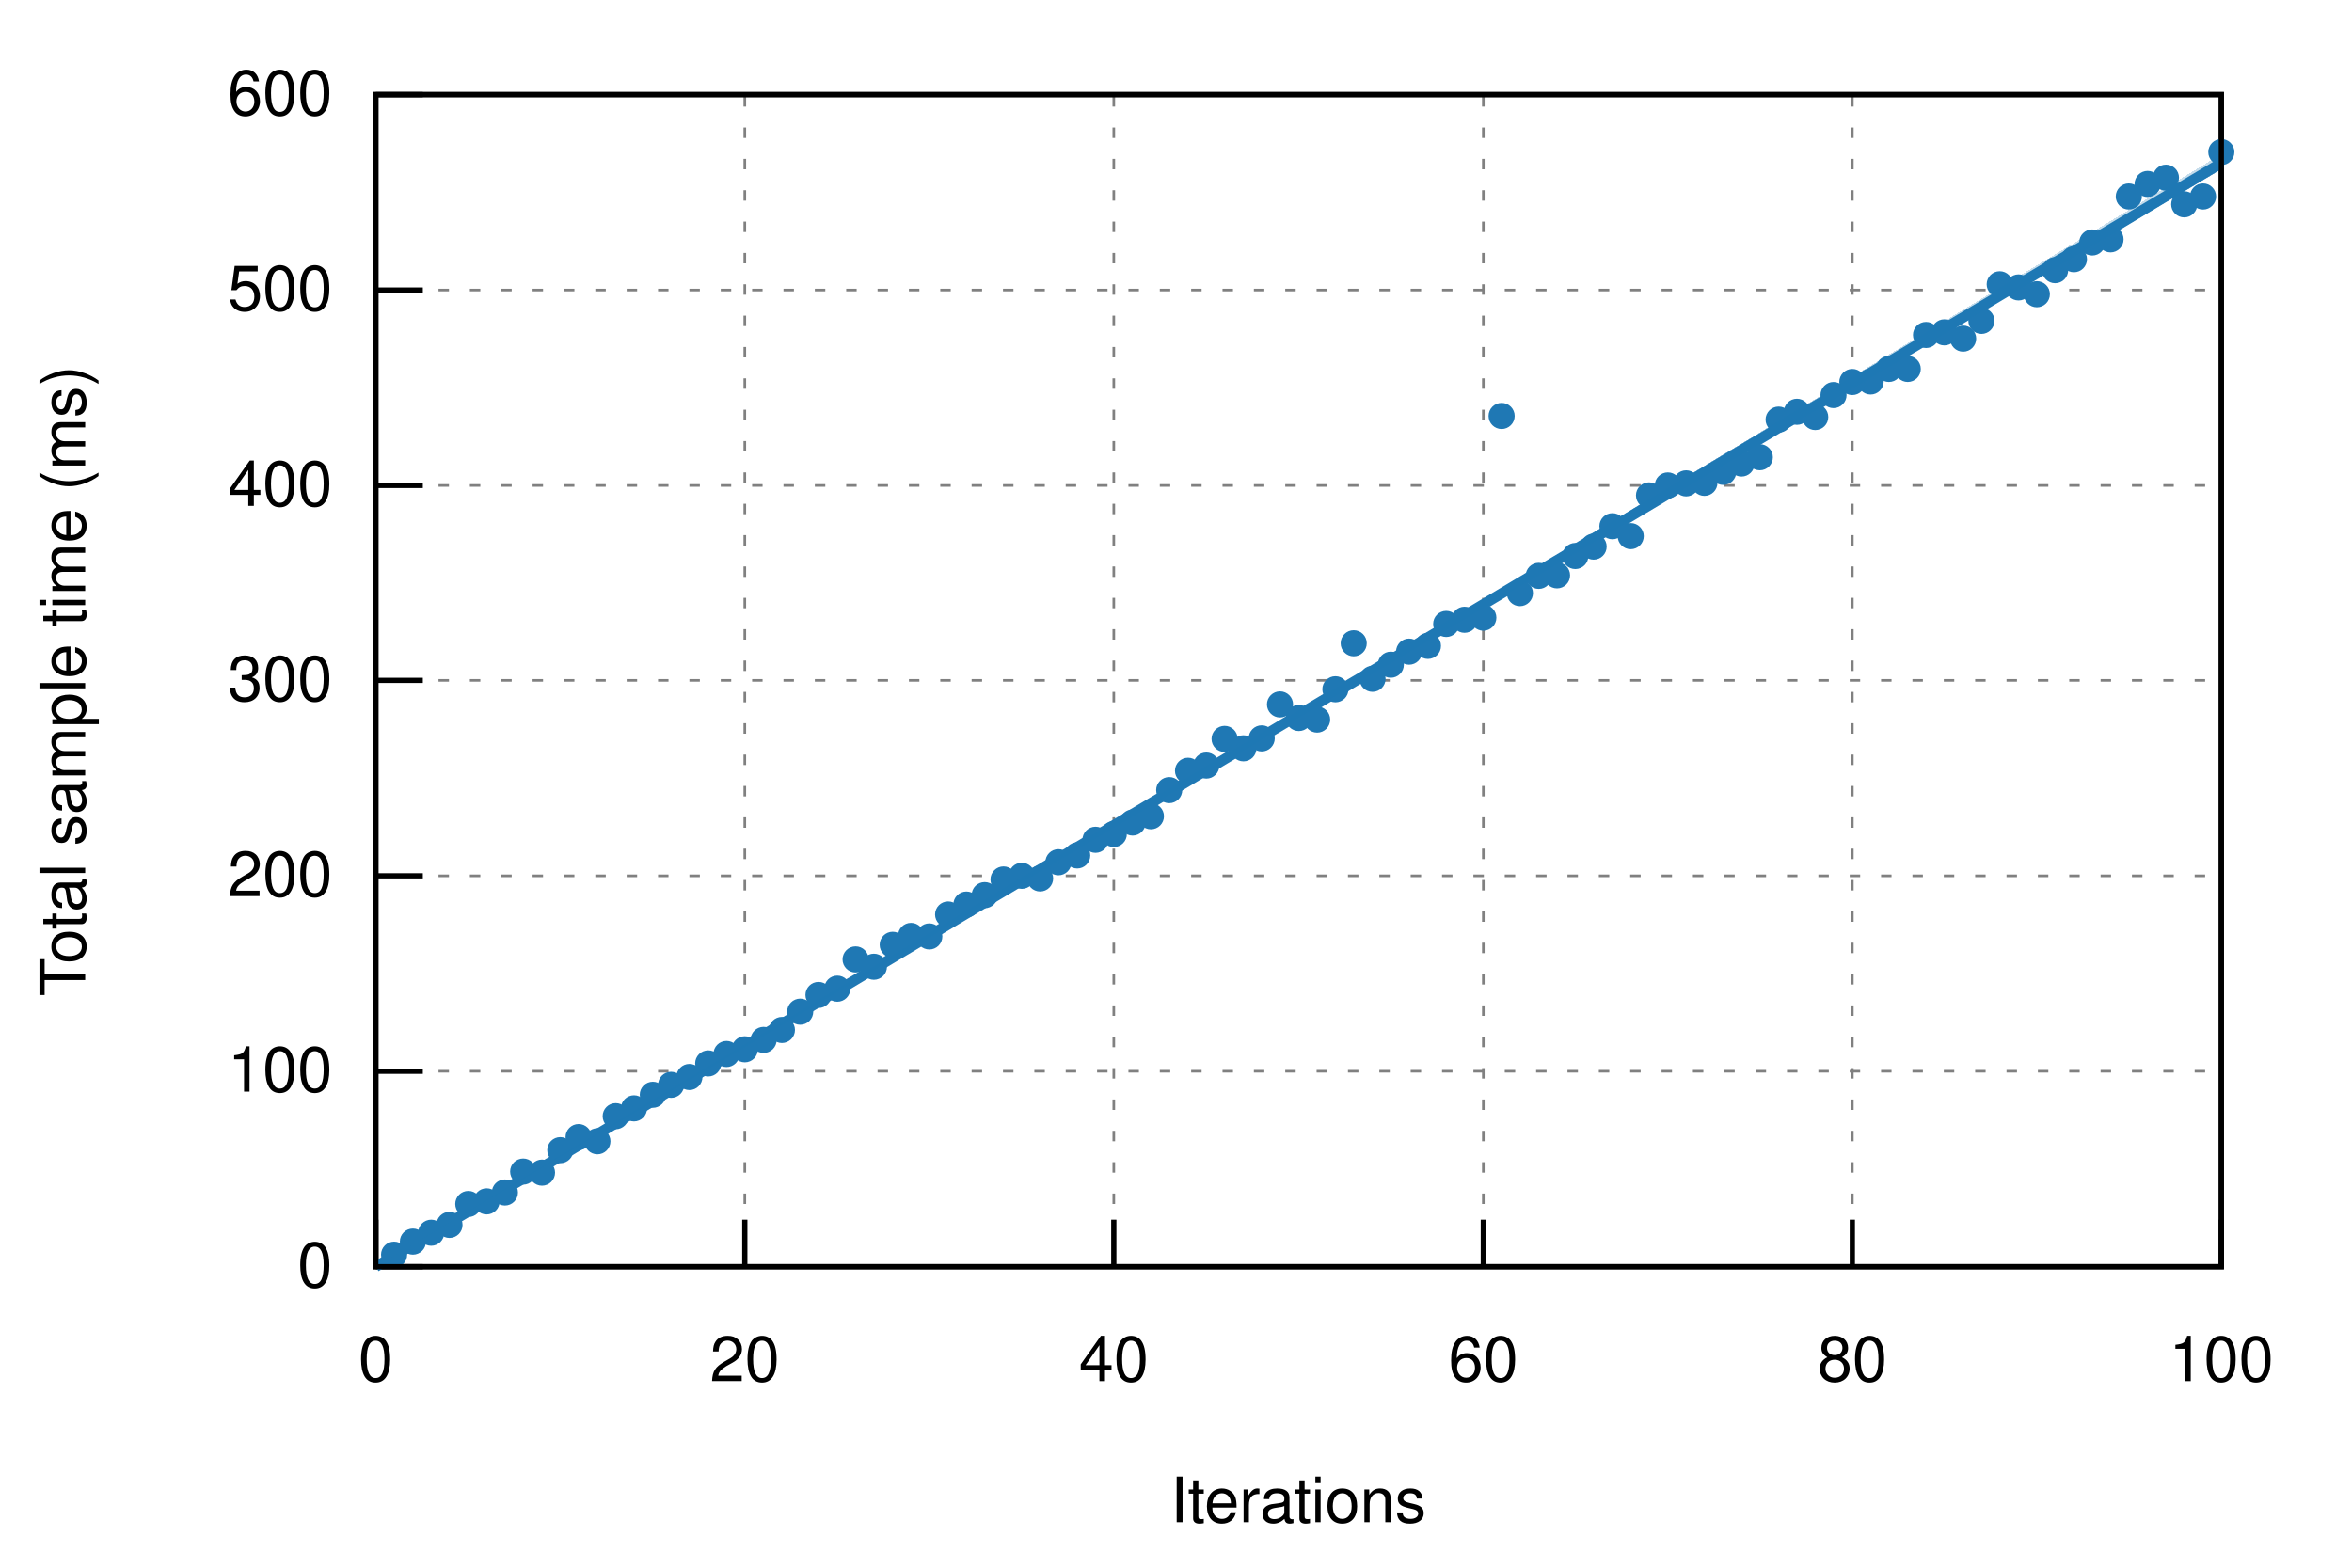
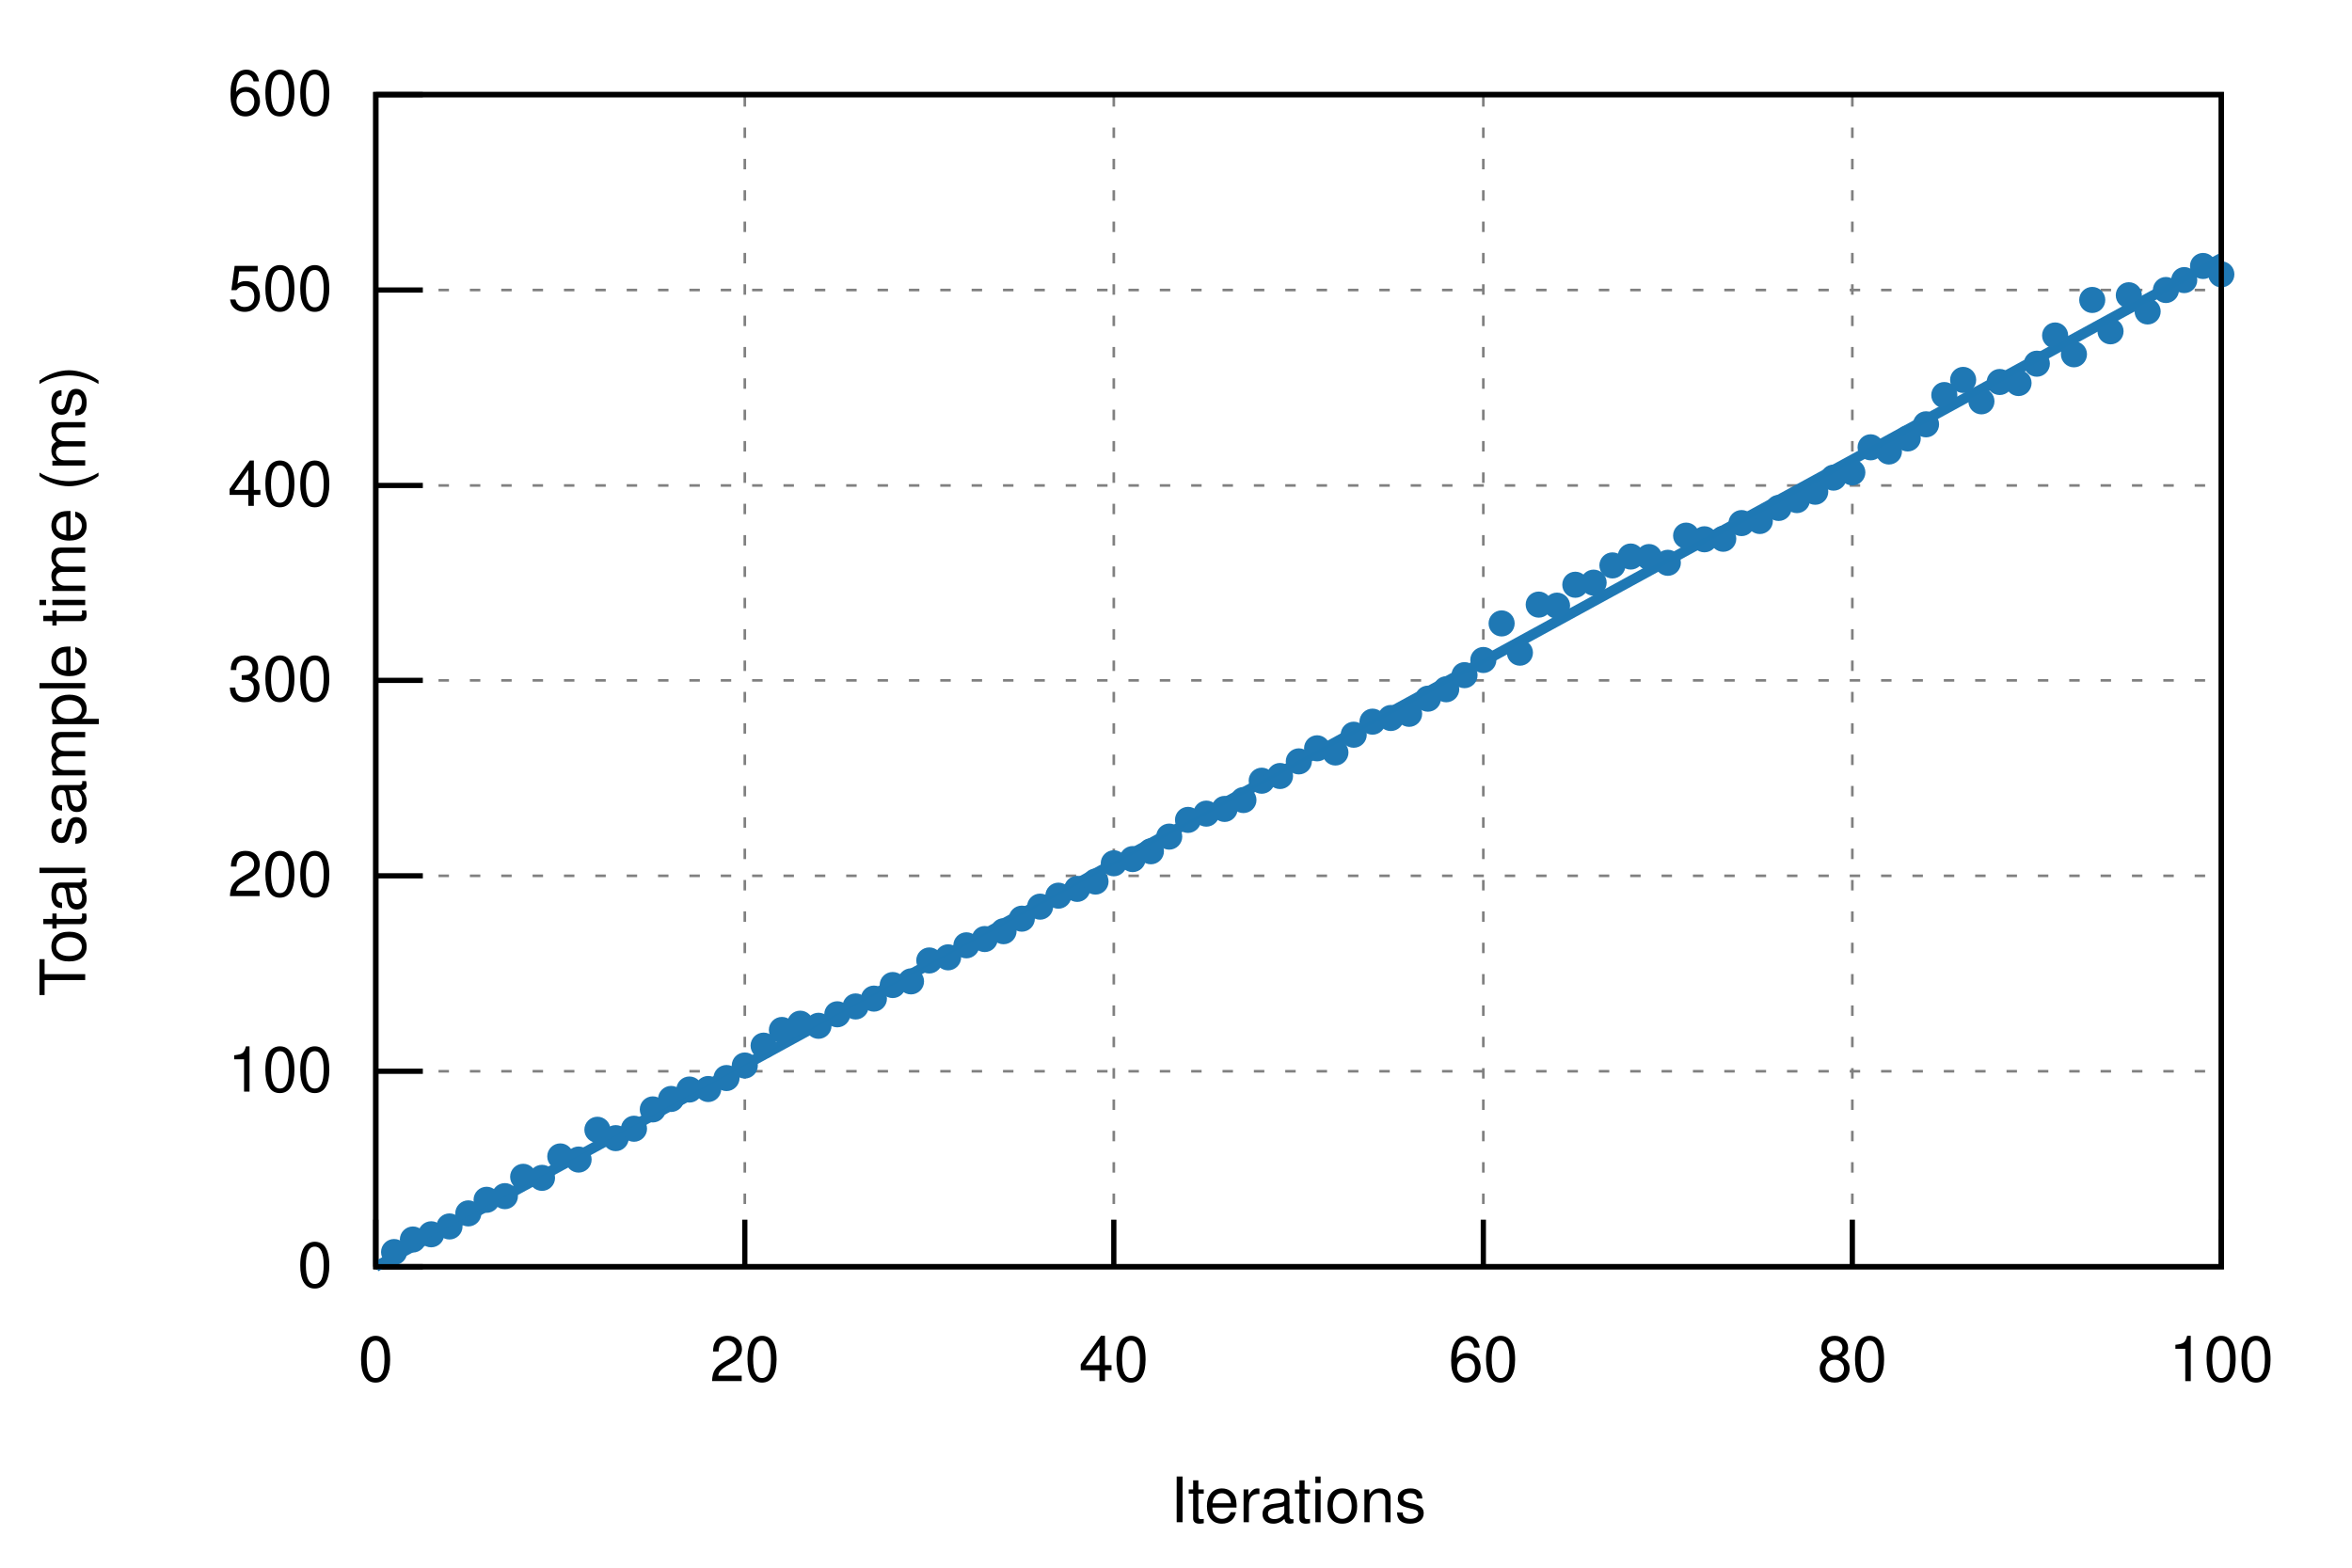
<svg xmlns="http://www.w3.org/2000/svg" xmlns:xlink="http://www.w3.org/1999/xlink" viewBox="0 0 450 300">
  <g id="gnuplot_canvas">
    <rect x="0" y="0" width="450" height="300" fill="none" />
    <defs>
      <circle id="gpDot" r="0.5" stroke-width="0.5" stroke="currentColor" />
      <path id="gpPt0" stroke-width="0.222" stroke="currentColor" d="M-1,0 h2 M0,-1 v2" />
      <path id="gpPt1" stroke-width="0.222" stroke="currentColor" d="M-1,-1 L1,1 M1,-1 L-1,1" />
      <path id="gpPt2" stroke-width="0.222" stroke="currentColor" d="M-1,0 L1,0 M0,-1 L0,1 M-1,-1 L1,1 M-1,1 L1,-1" />
      <rect id="gpPt3" stroke-width="0.222" stroke="currentColor" x="-1" y="-1" width="2" height="2" />
      <rect id="gpPt4" stroke-width="0.222" stroke="currentColor" fill="currentColor" x="-1" y="-1" width="2" height="2" />
      <circle id="gpPt5" stroke-width="0.222" stroke="currentColor" cx="0" cy="0" r="1" />
      <use xlink:href="#gpPt5" id="gpPt6" fill="currentColor" stroke="none" />
      <path id="gpPt7" stroke-width="0.222" stroke="currentColor" d="M0,-1.33 L-1.33,0.67 L1.33,0.67 z" />
      <use xlink:href="#gpPt7" id="gpPt8" fill="currentColor" stroke="none" />
      <use xlink:href="#gpPt7" id="gpPt9" stroke="currentColor" transform="rotate(180)" />
      <use xlink:href="#gpPt9" id="gpPt10" fill="currentColor" stroke="none" />
      <use xlink:href="#gpPt3" id="gpPt11" stroke="currentColor" transform="rotate(45)" />
      <use xlink:href="#gpPt11" id="gpPt12" fill="currentColor" stroke="none" />
      <path id="gpPt13" stroke-width="0.222" stroke="currentColor" d="M0,1.330 L1.265,0.411 L0.782,-1.067 L-0.782,-1.076 L-1.265,0.411 z" />
      <use xlink:href="#gpPt13" id="gpPt14" fill="currentColor" stroke="none" />
      <filter id="textbox" filterUnits="objectBoundingBox" x="0" y="0" height="1" width="1">
        <feFlood flood-color="white" flood-opacity="1" result="bgnd" />
        <feComposite in="SourceGraphic" in2="bgnd" operator="atop" />
      </filter>
      <filter id="greybox" filterUnits="objectBoundingBox" x="0" y="0" height="1" width="1">
        <feFlood flood-color="lightgrey" flood-opacity="1" result="grey" />
        <feComposite in="SourceGraphic" in2="grey" operator="atop" />
      </filter>
    </defs>
    <g fill="none" color="white" stroke="currentColor" stroke-width="1.00" stroke-linecap="butt" stroke-linejoin="miter">
</g>
    <g fill="none" color="black" stroke="currentColor" stroke-width="1.00" stroke-linecap="butt" stroke-linejoin="miter">
</g>
    <g fill="none" color="black" stroke="black" stroke-width="0.50" stroke-linecap="butt" stroke-linejoin="miter">
</g>
    <g fill="none" color="gray" stroke="currentColor" stroke-width="0.50" stroke-linecap="butt" stroke-linejoin="miter">
      <path stroke="gray" stroke-dasharray="2,4" class="gridline" d="M71.9,242.4 L425.0,242.4  " />
    </g>
    <g fill="none" color="gray" stroke="gray" stroke-width="1.00" stroke-linecap="butt" stroke-linejoin="miter">
</g>
    <g fill="none" color="black" stroke="currentColor" stroke-width="1.00" stroke-linecap="butt" stroke-linejoin="miter">
      <path stroke="black" d="M71.9,242.4 L80.9,242.4  " />
      <g transform="translate(63.6,246.3)" stroke="none" fill="black" font-family="Helvetica" font-size="12.00" text-anchor="end">
        <text>
          <tspan font-family="Helvetica"> 0</tspan>
        </text>
      </g>
    </g>
    <g fill="none" color="black" stroke="currentColor" stroke-width="1.00" stroke-linecap="butt" stroke-linejoin="miter">
</g>
    <g fill="none" color="black" stroke="black" stroke-width="0.50" stroke-linecap="butt" stroke-linejoin="miter">
</g>
    <g fill="none" color="gray" stroke="currentColor" stroke-width="0.50" stroke-linecap="butt" stroke-linejoin="miter">
      <path stroke="gray" stroke-dasharray="2,4" class="gridline" d="M71.9,205.0 L425.0,205.0  " />
    </g>
    <g fill="none" color="gray" stroke="gray" stroke-width="1.00" stroke-linecap="butt" stroke-linejoin="miter">
</g>
    <g fill="none" color="black" stroke="currentColor" stroke-width="1.00" stroke-linecap="butt" stroke-linejoin="miter">
      <path stroke="black" d="M71.9,205.0 L80.9,205.0  " />
      <g transform="translate(63.6,208.9)" stroke="none" fill="black" font-family="Helvetica" font-size="12.00" text-anchor="end">
        <text>
          <tspan font-family="Helvetica"> 100</tspan>
        </text>
      </g>
    </g>
    <g fill="none" color="black" stroke="currentColor" stroke-width="1.00" stroke-linecap="butt" stroke-linejoin="miter">
</g>
    <g fill="none" color="black" stroke="black" stroke-width="0.50" stroke-linecap="butt" stroke-linejoin="miter">
</g>
    <g fill="none" color="gray" stroke="currentColor" stroke-width="0.50" stroke-linecap="butt" stroke-linejoin="miter">
      <path stroke="gray" stroke-dasharray="2,4" class="gridline" d="M71.9,167.6 L425.0,167.6  " />
    </g>
    <g fill="none" color="gray" stroke="gray" stroke-width="1.00" stroke-linecap="butt" stroke-linejoin="miter">
</g>
    <g fill="none" color="black" stroke="currentColor" stroke-width="1.00" stroke-linecap="butt" stroke-linejoin="miter">
      <path stroke="black" d="M71.9,167.6 L80.9,167.6  " />
      <g transform="translate(63.6,171.5)" stroke="none" fill="black" font-family="Helvetica" font-size="12.00" text-anchor="end">
        <text>
          <tspan font-family="Helvetica"> 200</tspan>
        </text>
      </g>
    </g>
    <g fill="none" color="black" stroke="currentColor" stroke-width="1.00" stroke-linecap="butt" stroke-linejoin="miter">
</g>
    <g fill="none" color="black" stroke="black" stroke-width="0.50" stroke-linecap="butt" stroke-linejoin="miter">
</g>
    <g fill="none" color="gray" stroke="currentColor" stroke-width="0.50" stroke-linecap="butt" stroke-linejoin="miter">
      <path stroke="gray" stroke-dasharray="2,4" class="gridline" d="M71.9,130.2 L425.0,130.2  " />
    </g>
    <g fill="none" color="gray" stroke="gray" stroke-width="1.00" stroke-linecap="butt" stroke-linejoin="miter">
</g>
    <g fill="none" color="black" stroke="currentColor" stroke-width="1.00" stroke-linecap="butt" stroke-linejoin="miter">
      <path stroke="black" d="M71.9,130.2 L80.9,130.2  " />
      <g transform="translate(63.6,134.1)" stroke="none" fill="black" font-family="Helvetica" font-size="12.00" text-anchor="end">
        <text>
          <tspan font-family="Helvetica"> 300</tspan>
        </text>
      </g>
    </g>
    <g fill="none" color="black" stroke="currentColor" stroke-width="1.00" stroke-linecap="butt" stroke-linejoin="miter">
</g>
    <g fill="none" color="black" stroke="black" stroke-width="0.50" stroke-linecap="butt" stroke-linejoin="miter">
</g>
    <g fill="none" color="gray" stroke="currentColor" stroke-width="0.50" stroke-linecap="butt" stroke-linejoin="miter">
      <path stroke="gray" stroke-dasharray="2,4" class="gridline" d="M71.9,92.9 L425.0,92.9  " />
    </g>
    <g fill="none" color="gray" stroke="gray" stroke-width="1.00" stroke-linecap="butt" stroke-linejoin="miter">
</g>
    <g fill="none" color="black" stroke="currentColor" stroke-width="1.00" stroke-linecap="butt" stroke-linejoin="miter">
      <path stroke="black" d="M71.9,92.9 L80.9,92.9  " />
      <g transform="translate(63.6,96.8)" stroke="none" fill="black" font-family="Helvetica" font-size="12.00" text-anchor="end">
        <text>
          <tspan font-family="Helvetica"> 400</tspan>
        </text>
      </g>
    </g>
    <g fill="none" color="black" stroke="currentColor" stroke-width="1.00" stroke-linecap="butt" stroke-linejoin="miter">
</g>
    <g fill="none" color="black" stroke="black" stroke-width="0.50" stroke-linecap="butt" stroke-linejoin="miter">
</g>
    <g fill="none" color="gray" stroke="currentColor" stroke-width="0.50" stroke-linecap="butt" stroke-linejoin="miter">
      <path stroke="gray" stroke-dasharray="2,4" class="gridline" d="M71.9,55.5 L425.0,55.5  " />
    </g>
    <g fill="none" color="gray" stroke="gray" stroke-width="1.00" stroke-linecap="butt" stroke-linejoin="miter">
</g>
    <g fill="none" color="black" stroke="currentColor" stroke-width="1.00" stroke-linecap="butt" stroke-linejoin="miter">
      <path stroke="black" d="M71.9,55.5 L80.9,55.5  " />
      <g transform="translate(63.6,59.4)" stroke="none" fill="black" font-family="Helvetica" font-size="12.00" text-anchor="end">
        <text>
          <tspan font-family="Helvetica"> 500</tspan>
        </text>
      </g>
    </g>
    <g fill="none" color="black" stroke="currentColor" stroke-width="1.00" stroke-linecap="butt" stroke-linejoin="miter">
</g>
    <g fill="none" color="black" stroke="black" stroke-width="0.50" stroke-linecap="butt" stroke-linejoin="miter">
</g>
    <g fill="none" color="gray" stroke="currentColor" stroke-width="0.50" stroke-linecap="butt" stroke-linejoin="miter">
      <path stroke="gray" stroke-dasharray="2,4" class="gridline" d="M71.9,18.1 L425.0,18.1  " />
    </g>
    <g fill="none" color="gray" stroke="gray" stroke-width="1.00" stroke-linecap="butt" stroke-linejoin="miter">
</g>
    <g fill="none" color="black" stroke="currentColor" stroke-width="1.00" stroke-linecap="butt" stroke-linejoin="miter">
      <path stroke="black" d="M71.9,18.1 L80.9,18.1  " />
      <g transform="translate(63.6,22.0)" stroke="none" fill="black" font-family="Helvetica" font-size="12.00" text-anchor="end">
        <text>
          <tspan font-family="Helvetica"> 600</tspan>
        </text>
      </g>
    </g>
    <g fill="none" color="black" stroke="currentColor" stroke-width="1.00" stroke-linecap="butt" stroke-linejoin="miter">
</g>
    <g fill="none" color="black" stroke="black" stroke-width="0.50" stroke-linecap="butt" stroke-linejoin="miter">
</g>
    <g fill="none" color="gray" stroke="currentColor" stroke-width="0.50" stroke-linecap="butt" stroke-linejoin="miter">
      <path stroke="gray" stroke-dasharray="2,4" class="gridline" d="M71.9,242.4 L71.9,18.1  " />
    </g>
    <g fill="none" color="gray" stroke="gray" stroke-width="1.00" stroke-linecap="butt" stroke-linejoin="miter">
</g>
    <g fill="none" color="black" stroke="currentColor" stroke-width="1.00" stroke-linecap="butt" stroke-linejoin="miter">
      <path stroke="black" d="M71.9,242.4 L71.9,233.4  " />
      <g transform="translate(71.9,264.3)" stroke="none" fill="black" font-family="Helvetica" font-size="12.00" text-anchor="middle">
        <text>
          <tspan font-family="Helvetica"> 0</tspan>
        </text>
      </g>
    </g>
    <g fill="none" color="black" stroke="currentColor" stroke-width="1.00" stroke-linecap="butt" stroke-linejoin="miter">
</g>
    <g fill="none" color="black" stroke="black" stroke-width="0.50" stroke-linecap="butt" stroke-linejoin="miter">
</g>
    <g fill="none" color="gray" stroke="currentColor" stroke-width="0.50" stroke-linecap="butt" stroke-linejoin="miter">
      <path stroke="gray" stroke-dasharray="2,4" class="gridline" d="M142.5,242.4 L142.5,18.1  " />
    </g>
    <g fill="none" color="gray" stroke="gray" stroke-width="1.00" stroke-linecap="butt" stroke-linejoin="miter">
</g>
    <g fill="none" color="black" stroke="currentColor" stroke-width="1.00" stroke-linecap="butt" stroke-linejoin="miter">
      <path stroke="black" d="M142.5,242.4 L142.5,233.4  " />
      <g transform="translate(142.5,264.3)" stroke="none" fill="black" font-family="Helvetica" font-size="12.00" text-anchor="middle">
        <text>
          <tspan font-family="Helvetica"> 20</tspan>
        </text>
      </g>
    </g>
    <g fill="none" color="black" stroke="currentColor" stroke-width="1.00" stroke-linecap="butt" stroke-linejoin="miter">
</g>
    <g fill="none" color="black" stroke="black" stroke-width="0.50" stroke-linecap="butt" stroke-linejoin="miter">
</g>
    <g fill="none" color="gray" stroke="currentColor" stroke-width="0.50" stroke-linecap="butt" stroke-linejoin="miter">
      <path stroke="gray" stroke-dasharray="2,4" class="gridline" d="M213.1,242.4 L213.1,18.1  " />
    </g>
    <g fill="none" color="gray" stroke="gray" stroke-width="1.00" stroke-linecap="butt" stroke-linejoin="miter">
</g>
    <g fill="none" color="black" stroke="currentColor" stroke-width="1.00" stroke-linecap="butt" stroke-linejoin="miter">
      <path stroke="black" d="M213.1,242.4 L213.1,233.4  " />
      <g transform="translate(213.1,264.3)" stroke="none" fill="black" font-family="Helvetica" font-size="12.00" text-anchor="middle">
        <text>
          <tspan font-family="Helvetica"> 40</tspan>
        </text>
      </g>
    </g>
    <g fill="none" color="black" stroke="currentColor" stroke-width="1.00" stroke-linecap="butt" stroke-linejoin="miter">
</g>
    <g fill="none" color="black" stroke="black" stroke-width="0.50" stroke-linecap="butt" stroke-linejoin="miter">
</g>
    <g fill="none" color="gray" stroke="currentColor" stroke-width="0.50" stroke-linecap="butt" stroke-linejoin="miter">
      <path stroke="gray" stroke-dasharray="2,4" class="gridline" d="M283.8,242.4 L283.8,18.1  " />
    </g>
    <g fill="none" color="gray" stroke="gray" stroke-width="1.00" stroke-linecap="butt" stroke-linejoin="miter">
</g>
    <g fill="none" color="black" stroke="currentColor" stroke-width="1.00" stroke-linecap="butt" stroke-linejoin="miter">
      <path stroke="black" d="M283.8,242.4 L283.8,233.4  " />
      <g transform="translate(283.8,264.3)" stroke="none" fill="black" font-family="Helvetica" font-size="12.00" text-anchor="middle">
        <text>
          <tspan font-family="Helvetica"> 60</tspan>
        </text>
      </g>
    </g>
    <g fill="none" color="black" stroke="currentColor" stroke-width="1.00" stroke-linecap="butt" stroke-linejoin="miter">
</g>
    <g fill="none" color="black" stroke="black" stroke-width="0.50" stroke-linecap="butt" stroke-linejoin="miter">
</g>
    <g fill="none" color="gray" stroke="currentColor" stroke-width="0.50" stroke-linecap="butt" stroke-linejoin="miter">
      <path stroke="gray" stroke-dasharray="2,4" class="gridline" d="M354.4,242.4 L354.4,18.1  " />
    </g>
    <g fill="none" color="gray" stroke="gray" stroke-width="1.00" stroke-linecap="butt" stroke-linejoin="miter">
</g>
    <g fill="none" color="black" stroke="currentColor" stroke-width="1.00" stroke-linecap="butt" stroke-linejoin="miter">
      <path stroke="black" d="M354.4,242.4 L354.4,233.4  " />
      <g transform="translate(354.4,264.3)" stroke="none" fill="black" font-family="Helvetica" font-size="12.00" text-anchor="middle">
        <text>
          <tspan font-family="Helvetica"> 80</tspan>
        </text>
      </g>
    </g>
    <g fill="none" color="black" stroke="currentColor" stroke-width="1.00" stroke-linecap="butt" stroke-linejoin="miter">
</g>
    <g fill="none" color="black" stroke="black" stroke-width="0.50" stroke-linecap="butt" stroke-linejoin="miter">
</g>
    <g fill="none" color="gray" stroke="currentColor" stroke-width="0.50" stroke-linecap="butt" stroke-linejoin="miter">
      <path stroke="gray" stroke-dasharray="2,4" class="gridline" d="M425.0,242.4 L425.0,18.1  " />
    </g>
    <g fill="none" color="gray" stroke="gray" stroke-width="1.00" stroke-linecap="butt" stroke-linejoin="miter">
</g>
    <g fill="none" color="black" stroke="currentColor" stroke-width="1.00" stroke-linecap="butt" stroke-linejoin="miter">
      <path stroke="black" d="M425.0,242.4 L425.0,233.4  " />
      <g transform="translate(425.0,264.3)" stroke="none" fill="black" font-family="Helvetica" font-size="12.00" text-anchor="middle">
        <text>
          <tspan font-family="Helvetica"> 100</tspan>
        </text>
      </g>
    </g>
    <g fill="none" color="black" stroke="currentColor" stroke-width="1.00" stroke-linecap="butt" stroke-linejoin="miter">
</g>
    <g fill="none" color="black" stroke="currentColor" stroke-width="1.00" stroke-linecap="butt" stroke-linejoin="miter">
      <path stroke="black" d="M71.9,18.1 L71.9,242.4 L425.0,242.4 L425.0,18.1 L71.9,18.1 Z  " />
    </g>
    <g fill="none" color="black" stroke="currentColor" stroke-width="1.00" stroke-linecap="butt" stroke-linejoin="miter">
      <g transform="translate(16.3,130.3) rotate(270)" stroke="none" fill="black" font-family="Helvetica" font-size="12.00" text-anchor="middle">
        <text>
          <tspan font-family="Helvetica">Total sample time (ms)</tspan>
        </text>
      </g>
    </g>
    <g fill="none" color="black" stroke="currentColor" stroke-width="1.00" stroke-linecap="butt" stroke-linejoin="miter">
      <g transform="translate(248.4,291.3)" stroke="none" fill="black" font-family="Helvetica" font-size="12.00" text-anchor="middle">
        <text>
          <tspan font-family="Helvetica">Iterations</tspan>
        </text>
      </g>
    </g>
    <g fill="none" color="black" stroke="currentColor" stroke-width="1.00" stroke-linecap="butt" stroke-linejoin="miter">
</g>
    <g id="gnuplot_plot_1">
      <g fill="none" color="black" stroke="currentColor" stroke-width="1.00" stroke-linecap="butt" stroke-linejoin="miter">
-         <use xlink:href="#gpPt6" transform="translate(75.4,240.1) scale(2.25)" color="rgb( 31, 120, 180)" />
-         <use xlink:href="#gpPt6" transform="translate(79.0,237.6) scale(2.25)" color="rgb( 31, 120, 180)" />
-         <use xlink:href="#gpPt6" transform="translate(82.5,235.9) scale(2.25)" color="rgb( 31, 120, 180)" />
-         <use xlink:href="#gpPt6" transform="translate(86.0,234.4) scale(2.25)" color="rgb( 31, 120, 180)" />
-         <use xlink:href="#gpPt6" transform="translate(89.6,230.4) scale(2.25)" color="rgb( 31, 120, 180)" />
-         <use xlink:href="#gpPt6" transform="translate(93.1,229.9) scale(2.25)" color="rgb( 31, 120, 180)" />
-         <use xlink:href="#gpPt6" transform="translate(96.6,228.2) scale(2.25)" color="rgb( 31, 120, 180)" />
-         <use xlink:href="#gpPt6" transform="translate(100.1,224.2) scale(2.25)" color="rgb( 31, 120, 180)" />
-         <use xlink:href="#gpPt6" transform="translate(103.7,224.4) scale(2.25)" color="rgb( 31, 120, 180)" />
-         <use xlink:href="#gpPt6" transform="translate(107.2,220.1) scale(2.25)" color="rgb( 31, 120, 180)" />
-         <use xlink:href="#gpPt6" transform="translate(110.7,217.6) scale(2.25)" color="rgb( 31, 120, 180)" />
-         <use xlink:href="#gpPt6" transform="translate(114.3,218.4) scale(2.25)" color="rgb( 31, 120, 180)" />
-         <use xlink:href="#gpPt6" transform="translate(117.8,213.6) scale(2.25)" color="rgb( 31, 120, 180)" />
-         <use xlink:href="#gpPt6" transform="translate(121.3,212.1) scale(2.25)" color="rgb( 31, 120, 180)" />
-         <use xlink:href="#gpPt6" transform="translate(124.9,209.5) scale(2.25)" color="rgb( 31, 120, 180)" />
-         <use xlink:href="#gpPt6" transform="translate(128.4,207.6) scale(2.25)" color="rgb( 31, 120, 180)" />
-         <use xlink:href="#gpPt6" transform="translate(131.9,206.1) scale(2.25)" color="rgb( 31, 120, 180)" />
-         <use xlink:href="#gpPt6" transform="translate(135.5,203.5) scale(2.25)" color="rgb( 31, 120, 180)" />
-         <use xlink:href="#gpPt6" transform="translate(139.0,201.7) scale(2.25)" color="rgb( 31, 120, 180)" />
-         <use xlink:href="#gpPt6" transform="translate(142.5,200.8) scale(2.25)" color="rgb( 31, 120, 180)" />
-         <use xlink:href="#gpPt6" transform="translate(146.1,199.0) scale(2.25)" color="rgb( 31, 120, 180)" />
+         <use xlink:href="#gpPt6" transform="translate(75.4,239.6) scale(2.25)" color="rgb( 31, 120, 180)" />
+         <use xlink:href="#gpPt6" transform="translate(79.0,237.2) scale(2.25)" color="rgb( 31, 120, 180)" />
+         <use xlink:href="#gpPt6" transform="translate(82.5,236.2) scale(2.25)" color="rgb( 31, 120, 180)" />
+         <use xlink:href="#gpPt6" transform="translate(86.0,234.7) scale(2.25)" color="rgb( 31, 120, 180)" />
+         <use xlink:href="#gpPt6" transform="translate(89.6,232.2) scale(2.25)" color="rgb( 31, 120, 180)" />
+         <use xlink:href="#gpPt6" transform="translate(93.1,229.6) scale(2.25)" color="rgb( 31, 120, 180)" />
+         <use xlink:href="#gpPt6" transform="translate(96.6,228.9) scale(2.25)" color="rgb( 31, 120, 180)" />
+         <use xlink:href="#gpPt6" transform="translate(100.1,225.2) scale(2.25)" color="rgb( 31, 120, 180)" />
+         <use xlink:href="#gpPt6" transform="translate(103.7,225.4) scale(2.25)" color="rgb( 31, 120, 180)" />
+         <use xlink:href="#gpPt6" transform="translate(107.2,221.3) scale(2.25)" color="rgb( 31, 120, 180)" />
+         <use xlink:href="#gpPt6" transform="translate(110.7,221.9) scale(2.25)" color="rgb( 31, 120, 180)" />
+         <use xlink:href="#gpPt6" transform="translate(114.3,216.2) scale(2.25)" color="rgb( 31, 120, 180)" />
+         <use xlink:href="#gpPt6" transform="translate(117.8,217.8) scale(2.25)" color="rgb( 31, 120, 180)" />
+         <use xlink:href="#gpPt6" transform="translate(121.3,216.0) scale(2.25)" color="rgb( 31, 120, 180)" />
+         <use xlink:href="#gpPt6" transform="translate(124.9,212.3) scale(2.25)" color="rgb( 31, 120, 180)" />
+         <use xlink:href="#gpPt6" transform="translate(128.4,210.3) scale(2.25)" color="rgb( 31, 120, 180)" />
+         <use xlink:href="#gpPt6" transform="translate(131.9,208.5) scale(2.25)" color="rgb( 31, 120, 180)" />
+         <use xlink:href="#gpPt6" transform="translate(135.5,208.4) scale(2.25)" color="rgb( 31, 120, 180)" />
+         <use xlink:href="#gpPt6" transform="translate(139.0,206.3) scale(2.25)" color="rgb( 31, 120, 180)" />
+         <use xlink:href="#gpPt6" transform="translate(142.5,203.9) scale(2.25)" color="rgb( 31, 120, 180)" />
+         <use xlink:href="#gpPt6" transform="translate(146.1,200.1) scale(2.25)" color="rgb( 31, 120, 180)" />
        <use xlink:href="#gpPt6" transform="translate(149.6,197.1) scale(2.25)" color="rgb( 31, 120, 180)" />
-         <use xlink:href="#gpPt6" transform="translate(153.1,193.6) scale(2.25)" color="rgb( 31, 120, 180)" />
-         <use xlink:href="#gpPt6" transform="translate(156.6,190.4) scale(2.25)" color="rgb( 31, 120, 180)" />
-         <use xlink:href="#gpPt6" transform="translate(160.2,189.2) scale(2.25)" color="rgb( 31, 120, 180)" />
-         <use xlink:href="#gpPt6" transform="translate(163.7,183.6) scale(2.25)" color="rgb( 31, 120, 180)" />
-         <use xlink:href="#gpPt6" transform="translate(167.2,185.0) scale(2.25)" color="rgb( 31, 120, 180)" />
-         <use xlink:href="#gpPt6" transform="translate(170.8,180.8) scale(2.25)" color="rgb( 31, 120, 180)" />
-         <use xlink:href="#gpPt6" transform="translate(174.3,179.1) scale(2.25)" color="rgb( 31, 120, 180)" />
-         <use xlink:href="#gpPt6" transform="translate(177.8,179.2) scale(2.25)" color="rgb( 31, 120, 180)" />
-         <use xlink:href="#gpPt6" transform="translate(181.4,175.0) scale(2.25)" color="rgb( 31, 120, 180)" />
-         <use xlink:href="#gpPt6" transform="translate(184.9,173.1) scale(2.25)" color="rgb( 31, 120, 180)" />
-         <use xlink:href="#gpPt6" transform="translate(188.4,171.3) scale(2.25)" color="rgb( 31, 120, 180)" />
-         <use xlink:href="#gpPt6" transform="translate(192.0,168.3) scale(2.25)" color="rgb( 31, 120, 180)" />
-         <use xlink:href="#gpPt6" transform="translate(195.5,167.6) scale(2.25)" color="rgb( 31, 120, 180)" />
-         <use xlink:href="#gpPt6" transform="translate(199.0,168.1) scale(2.25)" color="rgb( 31, 120, 180)" />
-         <use xlink:href="#gpPt6" transform="translate(202.5,165.0) scale(2.25)" color="rgb( 31, 120, 180)" />
-         <use xlink:href="#gpPt6" transform="translate(206.1,163.7) scale(2.25)" color="rgb( 31, 120, 180)" />
-         <use xlink:href="#gpPt6" transform="translate(209.6,160.7) scale(2.25)" color="rgb( 31, 120, 180)" />
-         <use xlink:href="#gpPt6" transform="translate(213.1,159.6) scale(2.25)" color="rgb( 31, 120, 180)" />
-         <use xlink:href="#gpPt6" transform="translate(216.7,157.4) scale(2.25)" color="rgb( 31, 120, 180)" />
-         <use xlink:href="#gpPt6" transform="translate(220.2,156.2) scale(2.25)" color="rgb( 31, 120, 180)" />
-         <use xlink:href="#gpPt6" transform="translate(223.7,151.2) scale(2.25)" color="rgb( 31, 120, 180)" />
-         <use xlink:href="#gpPt6" transform="translate(227.3,147.5) scale(2.25)" color="rgb( 31, 120, 180)" />
-         <use xlink:href="#gpPt6" transform="translate(230.8,146.5) scale(2.25)" color="rgb( 31, 120, 180)" />
-         <use xlink:href="#gpPt6" transform="translate(234.3,141.4) scale(2.25)" color="rgb( 31, 120, 180)" />
-         <use xlink:href="#gpPt6" transform="translate(237.9,143.2) scale(2.25)" color="rgb( 31, 120, 180)" />
-         <use xlink:href="#gpPt6" transform="translate(241.4,141.3) scale(2.25)" color="rgb( 31, 120, 180)" />
-         <use xlink:href="#gpPt6" transform="translate(244.9,134.8) scale(2.25)" color="rgb( 31, 120, 180)" />
-         <use xlink:href="#gpPt6" transform="translate(248.5,137.4) scale(2.25)" color="rgb( 31, 120, 180)" />
-         <use xlink:href="#gpPt6" transform="translate(252.0,137.7) scale(2.25)" color="rgb( 31, 120, 180)" />
-         <use xlink:href="#gpPt6" transform="translate(255.5,131.9) scale(2.25)" color="rgb( 31, 120, 180)" />
-         <use xlink:href="#gpPt6" transform="translate(259.0,123.1) scale(2.25)" color="rgb( 31, 120, 180)" />
-         <use xlink:href="#gpPt6" transform="translate(262.6,129.9) scale(2.25)" color="rgb( 31, 120, 180)" />
-         <use xlink:href="#gpPt6" transform="translate(266.1,127.2) scale(2.25)" color="rgb( 31, 120, 180)" />
-         <use xlink:href="#gpPt6" transform="translate(269.6,124.7) scale(2.25)" color="rgb( 31, 120, 180)" />
-         <use xlink:href="#gpPt6" transform="translate(273.2,123.6) scale(2.25)" color="rgb( 31, 120, 180)" />
-         <use xlink:href="#gpPt6" transform="translate(276.7,119.4) scale(2.25)" color="rgb( 31, 120, 180)" />
-         <use xlink:href="#gpPt6" transform="translate(280.2,118.6) scale(2.25)" color="rgb( 31, 120, 180)" />
-         <use xlink:href="#gpPt6" transform="translate(283.8,118.2) scale(2.25)" color="rgb( 31, 120, 180)" />
-         <use xlink:href="#gpPt6" transform="translate(287.3,79.6) scale(2.25)" color="rgb( 31, 120, 180)" />
-         <use xlink:href="#gpPt6" transform="translate(290.8,113.5) scale(2.25)" color="rgb( 31, 120, 180)" />
-         <use xlink:href="#gpPt6" transform="translate(294.4,110.2) scale(2.25)" color="rgb( 31, 120, 180)" />
-         <use xlink:href="#gpPt6" transform="translate(297.9,110.1) scale(2.25)" color="rgb( 31, 120, 180)" />
-         <use xlink:href="#gpPt6" transform="translate(301.4,106.4) scale(2.25)" color="rgb( 31, 120, 180)" />
-         <use xlink:href="#gpPt6" transform="translate(304.9,104.6) scale(2.25)" color="rgb( 31, 120, 180)" />
-         <use xlink:href="#gpPt6" transform="translate(308.5,100.7) scale(2.25)" color="rgb( 31, 120, 180)" />
-         <use xlink:href="#gpPt6" transform="translate(312.0,102.6) scale(2.25)" color="rgb( 31, 120, 180)" />
-         <use xlink:href="#gpPt6" transform="translate(315.5,94.8) scale(2.25)" color="rgb( 31, 120, 180)" />
-         <use xlink:href="#gpPt6" transform="translate(319.1,92.9) scale(2.25)" color="rgb( 31, 120, 180)" />
-         <use xlink:href="#gpPt6" transform="translate(322.6,92.5) scale(2.25)" color="rgb( 31, 120, 180)" />
-         <use xlink:href="#gpPt6" transform="translate(326.1,92.4) scale(2.25)" color="rgb( 31, 120, 180)" />
-         <use xlink:href="#gpPt6" transform="translate(329.7,90.3) scale(2.25)" color="rgb( 31, 120, 180)" />
-         <use xlink:href="#gpPt6" transform="translate(333.2,88.7) scale(2.25)" color="rgb( 31, 120, 180)" />
-         <use xlink:href="#gpPt6" transform="translate(336.7,87.5) scale(2.25)" color="rgb( 31, 120, 180)" />
-         <use xlink:href="#gpPt6" transform="translate(340.3,80.3) scale(2.25)" color="rgb( 31, 120, 180)" />
-         <use xlink:href="#gpPt6" transform="translate(343.8,78.8) scale(2.25)" color="rgb( 31, 120, 180)" />
-         <use xlink:href="#gpPt6" transform="translate(347.3,79.8) scale(2.25)" color="rgb( 31, 120, 180)" />
-         <use xlink:href="#gpPt6" transform="translate(350.8,75.6) scale(2.25)" color="rgb( 31, 120, 180)" />
-         <use xlink:href="#gpPt6" transform="translate(354.4,73.1) scale(2.25)" color="rgb( 31, 120, 180)" />
-         <use xlink:href="#gpPt6" transform="translate(357.9,73.0) scale(2.25)" color="rgb( 31, 120, 180)" />
-         <use xlink:href="#gpPt6" transform="translate(361.4,70.6) scale(2.25)" color="rgb( 31, 120, 180)" />
-         <use xlink:href="#gpPt6" transform="translate(365.0,70.6) scale(2.25)" color="rgb( 31, 120, 180)" />
-         <use xlink:href="#gpPt6" transform="translate(368.5,64.1) scale(2.25)" color="rgb( 31, 120, 180)" />
-         <use xlink:href="#gpPt6" transform="translate(372.0,63.6) scale(2.25)" color="rgb( 31, 120, 180)" />
-         <use xlink:href="#gpPt6" transform="translate(375.6,64.8) scale(2.25)" color="rgb( 31, 120, 180)" />
-         <use xlink:href="#gpPt6" transform="translate(379.1,61.4) scale(2.25)" color="rgb( 31, 120, 180)" />
-         <use xlink:href="#gpPt6" transform="translate(382.6,54.4) scale(2.25)" color="rgb( 31, 120, 180)" />
-         <use xlink:href="#gpPt6" transform="translate(386.2,55.0) scale(2.25)" color="rgb( 31, 120, 180)" />
-         <use xlink:href="#gpPt6" transform="translate(389.7,56.3) scale(2.25)" color="rgb( 31, 120, 180)" />
-         <use xlink:href="#gpPt6" transform="translate(393.2,51.7) scale(2.25)" color="rgb( 31, 120, 180)" />
-         <use xlink:href="#gpPt6" transform="translate(396.8,49.6) scale(2.25)" color="rgb( 31, 120, 180)" />
-         <use xlink:href="#gpPt6" transform="translate(400.3,46.4) scale(2.25)" color="rgb( 31, 120, 180)" />
-         <use xlink:href="#gpPt6" transform="translate(403.8,45.8) scale(2.25)" color="rgb( 31, 120, 180)" />
-         <use xlink:href="#gpPt6" transform="translate(407.3,37.6) scale(2.25)" color="rgb( 31, 120, 180)" />
-         <use xlink:href="#gpPt6" transform="translate(410.9,35.2) scale(2.25)" color="rgb( 31, 120, 180)" />
-         <use xlink:href="#gpPt6" transform="translate(414.4,34.0) scale(2.25)" color="rgb( 31, 120, 180)" />
-         <use xlink:href="#gpPt6" transform="translate(417.9,39.1) scale(2.25)" color="rgb( 31, 120, 180)" />
-         <use xlink:href="#gpPt6" transform="translate(421.5,37.6) scale(2.25)" color="rgb( 31, 120, 180)" />
-         <use xlink:href="#gpPt6" transform="translate(425.0,29.1) scale(2.25)" color="rgb( 31, 120, 180)" />
+         <use xlink:href="#gpPt6" transform="translate(153.1,195.9) scale(2.25)" color="rgb( 31, 120, 180)" />
+         <use xlink:href="#gpPt6" transform="translate(156.6,196.3) scale(2.25)" color="rgb( 31, 120, 180)" />
+         <use xlink:href="#gpPt6" transform="translate(160.2,194.1) scale(2.25)" color="rgb( 31, 120, 180)" />
+         <use xlink:href="#gpPt6" transform="translate(163.7,192.6) scale(2.25)" color="rgb( 31, 120, 180)" />
+         <use xlink:href="#gpPt6" transform="translate(167.2,191.1) scale(2.25)" color="rgb( 31, 120, 180)" />
+         <use xlink:href="#gpPt6" transform="translate(170.8,188.5) scale(2.25)" color="rgb( 31, 120, 180)" />
+         <use xlink:href="#gpPt6" transform="translate(174.3,187.8) scale(2.25)" color="rgb( 31, 120, 180)" />
+         <use xlink:href="#gpPt6" transform="translate(177.8,183.8) scale(2.25)" color="rgb( 31, 120, 180)" />
+         <use xlink:href="#gpPt6" transform="translate(181.4,183.2) scale(2.25)" color="rgb( 31, 120, 180)" />
+         <use xlink:href="#gpPt6" transform="translate(184.9,180.9) scale(2.25)" color="rgb( 31, 120, 180)" />
+         <use xlink:href="#gpPt6" transform="translate(188.4,179.7) scale(2.25)" color="rgb( 31, 120, 180)" />
+         <use xlink:href="#gpPt6" transform="translate(192.0,178.2) scale(2.25)" color="rgb( 31, 120, 180)" />
+         <use xlink:href="#gpPt6" transform="translate(195.5,175.8) scale(2.25)" color="rgb( 31, 120, 180)" />
+         <use xlink:href="#gpPt6" transform="translate(199.0,173.5) scale(2.25)" color="rgb( 31, 120, 180)" />
+         <use xlink:href="#gpPt6" transform="translate(202.5,171.4) scale(2.25)" color="rgb( 31, 120, 180)" />
+         <use xlink:href="#gpPt6" transform="translate(206.1,170.1) scale(2.25)" color="rgb( 31, 120, 180)" />
+         <use xlink:href="#gpPt6" transform="translate(209.6,168.7) scale(2.25)" color="rgb( 31, 120, 180)" />
+         <use xlink:href="#gpPt6" transform="translate(213.1,165.2) scale(2.25)" color="rgb( 31, 120, 180)" />
+         <use xlink:href="#gpPt6" transform="translate(216.7,164.4) scale(2.25)" color="rgb( 31, 120, 180)" />
+         <use xlink:href="#gpPt6" transform="translate(220.2,162.9) scale(2.25)" color="rgb( 31, 120, 180)" />
+         <use xlink:href="#gpPt6" transform="translate(223.7,160.1) scale(2.25)" color="rgb( 31, 120, 180)" />
+         <use xlink:href="#gpPt6" transform="translate(227.3,156.9) scale(2.25)" color="rgb( 31, 120, 180)" />
+         <use xlink:href="#gpPt6" transform="translate(230.8,155.7) scale(2.25)" color="rgb( 31, 120, 180)" />
+         <use xlink:href="#gpPt6" transform="translate(234.3,154.8) scale(2.25)" color="rgb( 31, 120, 180)" />
+         <use xlink:href="#gpPt6" transform="translate(237.9,153.1) scale(2.25)" color="rgb( 31, 120, 180)" />
+         <use xlink:href="#gpPt6" transform="translate(241.4,149.4) scale(2.25)" color="rgb( 31, 120, 180)" />
+         <use xlink:href="#gpPt6" transform="translate(244.9,148.5) scale(2.25)" color="rgb( 31, 120, 180)" />
+         <use xlink:href="#gpPt6" transform="translate(248.5,145.7) scale(2.25)" color="rgb( 31, 120, 180)" />
+         <use xlink:href="#gpPt6" transform="translate(252.0,143.2) scale(2.25)" color="rgb( 31, 120, 180)" />
+         <use xlink:href="#gpPt6" transform="translate(255.5,144.0) scale(2.25)" color="rgb( 31, 120, 180)" />
+         <use xlink:href="#gpPt6" transform="translate(259.0,140.6) scale(2.25)" color="rgb( 31, 120, 180)" />
+         <use xlink:href="#gpPt6" transform="translate(262.6,138.1) scale(2.25)" color="rgb( 31, 120, 180)" />
+         <use xlink:href="#gpPt6" transform="translate(266.1,137.4) scale(2.25)" color="rgb( 31, 120, 180)" />
+         <use xlink:href="#gpPt6" transform="translate(269.6,136.6) scale(2.25)" color="rgb( 31, 120, 180)" />
+         <use xlink:href="#gpPt6" transform="translate(273.2,133.7) scale(2.25)" color="rgb( 31, 120, 180)" />
+         <use xlink:href="#gpPt6" transform="translate(276.7,131.9) scale(2.25)" color="rgb( 31, 120, 180)" />
+         <use xlink:href="#gpPt6" transform="translate(280.2,129.2) scale(2.25)" color="rgb( 31, 120, 180)" />
+         <use xlink:href="#gpPt6" transform="translate(283.8,126.3) scale(2.25)" color="rgb( 31, 120, 180)" />
+         <use xlink:href="#gpPt6" transform="translate(287.3,119.3) scale(2.25)" color="rgb( 31, 120, 180)" />
+         <use xlink:href="#gpPt6" transform="translate(290.8,124.9) scale(2.25)" color="rgb( 31, 120, 180)" />
+         <use xlink:href="#gpPt6" transform="translate(294.4,115.7) scale(2.25)" color="rgb( 31, 120, 180)" />
+         <use xlink:href="#gpPt6" transform="translate(297.9,115.9) scale(2.25)" color="rgb( 31, 120, 180)" />
+         <use xlink:href="#gpPt6" transform="translate(301.4,111.9) scale(2.25)" color="rgb( 31, 120, 180)" />
+         <use xlink:href="#gpPt6" transform="translate(304.9,111.5) scale(2.25)" color="rgb( 31, 120, 180)" />
+         <use xlink:href="#gpPt6" transform="translate(308.5,108.2) scale(2.25)" color="rgb( 31, 120, 180)" />
+         <use xlink:href="#gpPt6" transform="translate(312.0,106.5) scale(2.25)" color="rgb( 31, 120, 180)" />
+         <use xlink:href="#gpPt6" transform="translate(315.5,106.6) scale(2.25)" color="rgb( 31, 120, 180)" />
+         <use xlink:href="#gpPt6" transform="translate(319.1,107.7) scale(2.25)" color="rgb( 31, 120, 180)" />
+         <use xlink:href="#gpPt6" transform="translate(322.6,102.5) scale(2.25)" color="rgb( 31, 120, 180)" />
+         <use xlink:href="#gpPt6" transform="translate(326.1,103.2) scale(2.25)" color="rgb( 31, 120, 180)" />
+         <use xlink:href="#gpPt6" transform="translate(329.7,103.1) scale(2.25)" color="rgb( 31, 120, 180)" />
+         <use xlink:href="#gpPt6" transform="translate(333.2,100.1) scale(2.25)" color="rgb( 31, 120, 180)" />
+         <use xlink:href="#gpPt6" transform="translate(336.7,99.7) scale(2.25)" color="rgb( 31, 120, 180)" />
+         <use xlink:href="#gpPt6" transform="translate(340.3,97.2) scale(2.25)" color="rgb( 31, 120, 180)" />
+         <use xlink:href="#gpPt6" transform="translate(343.8,95.7) scale(2.25)" color="rgb( 31, 120, 180)" />
+         <use xlink:href="#gpPt6" transform="translate(347.3,94.1) scale(2.25)" color="rgb( 31, 120, 180)" />
+         <use xlink:href="#gpPt6" transform="translate(350.8,91.4) scale(2.25)" color="rgb( 31, 120, 180)" />
+         <use xlink:href="#gpPt6" transform="translate(354.4,90.4) scale(2.25)" color="rgb( 31, 120, 180)" />
+         <use xlink:href="#gpPt6" transform="translate(357.9,85.6) scale(2.25)" color="rgb( 31, 120, 180)" />
+         <use xlink:href="#gpPt6" transform="translate(361.4,86.4) scale(2.25)" color="rgb( 31, 120, 180)" />
+         <use xlink:href="#gpPt6" transform="translate(365.0,83.9) scale(2.25)" color="rgb( 31, 120, 180)" />
+         <use xlink:href="#gpPt6" transform="translate(368.5,81.2) scale(2.25)" color="rgb( 31, 120, 180)" />
+         <use xlink:href="#gpPt6" transform="translate(372.0,75.6) scale(2.25)" color="rgb( 31, 120, 180)" />
+         <use xlink:href="#gpPt6" transform="translate(375.6,72.7) scale(2.25)" color="rgb( 31, 120, 180)" />
+         <use xlink:href="#gpPt6" transform="translate(379.1,76.8) scale(2.25)" color="rgb( 31, 120, 180)" />
+         <use xlink:href="#gpPt6" transform="translate(382.6,73.1) scale(2.25)" color="rgb( 31, 120, 180)" />
+         <use xlink:href="#gpPt6" transform="translate(386.2,73.3) scale(2.25)" color="rgb( 31, 120, 180)" />
+         <use xlink:href="#gpPt6" transform="translate(389.7,69.6) scale(2.25)" color="rgb( 31, 120, 180)" />
+         <use xlink:href="#gpPt6" transform="translate(393.2,64.2) scale(2.25)" color="rgb( 31, 120, 180)" />
+         <use xlink:href="#gpPt6" transform="translate(396.8,67.8) scale(2.25)" color="rgb( 31, 120, 180)" />
+         <use xlink:href="#gpPt6" transform="translate(400.3,57.4) scale(2.25)" color="rgb( 31, 120, 180)" />
+         <use xlink:href="#gpPt6" transform="translate(403.8,63.4) scale(2.25)" color="rgb( 31, 120, 180)" />
+         <use xlink:href="#gpPt6" transform="translate(407.3,56.5) scale(2.25)" color="rgb( 31, 120, 180)" />
+         <use xlink:href="#gpPt6" transform="translate(410.9,59.6) scale(2.25)" color="rgb( 31, 120, 180)" />
+         <use xlink:href="#gpPt6" transform="translate(414.4,55.5) scale(2.25)" color="rgb( 31, 120, 180)" />
+         <use xlink:href="#gpPt6" transform="translate(417.9,53.6) scale(2.25)" color="rgb( 31, 120, 180)" />
+         <use xlink:href="#gpPt6" transform="translate(421.5,50.9) scale(2.25)" color="rgb( 31, 120, 180)" />
+         <use xlink:href="#gpPt6" transform="translate(425.0,52.5) scale(2.25)" color="rgb( 31, 120, 180)" />
      </g>
    </g>
    <g id="gnuplot_plot_2">
      <g fill="none" color="white" stroke="rgb( 31, 120, 180)" stroke-width="2.00" stroke-linecap="butt" stroke-linejoin="miter">
</g>
      <g fill="none" color="black" stroke="currentColor" stroke-width="2.00" stroke-linecap="butt" stroke-linejoin="miter">
-         <path stroke="rgb( 31, 120, 180)" d="M71.9,242.4 L425.0,31.2  " />
+         <path stroke="rgb( 31, 120, 180)" d="M71.9,242.4 L425.0,49.4  " />
      </g>
    </g>
    <g id="gnuplot_plot_3">
      <g fill="none" color="white" stroke="rgb( 31, 120, 180)" stroke-width="1.00" stroke-linecap="butt" stroke-linejoin="miter">
</g>
      <g fill="none" color="black" stroke="currentColor" stroke-width="1.00" stroke-linecap="butt" stroke-linejoin="miter">
        <g stroke="none" shape-rendering="crispEdges">
          <polygon fill="rgb( 31, 120, 180)" fill-opacity="0.25" points="71.9,242.4 71.9,242.4 71.9,242.4 " />
-           <polygon fill="rgb( 31, 120, 180)" fill-opacity="0.25" points="71.9,242.4 425.0,32.4 425.0,29.5 " />
+           <polygon fill="rgb( 31, 120, 180)" fill-opacity="0.25" points="71.9,242.4 425.0,50.2 425.0,48.6 " />
        </g>
      </g>
    </g>
    <g fill="none" color="white" stroke="rgb( 31, 120, 180)" stroke-width="2.00" stroke-linecap="butt" stroke-linejoin="miter">
</g>
    <g fill="none" color="black" stroke="currentColor" stroke-width="2.00" stroke-linecap="butt" stroke-linejoin="miter">
</g>
    <g fill="none" color="black" stroke="black" stroke-width="1.00" stroke-linecap="butt" stroke-linejoin="miter">
</g>
    <g fill="none" color="black" stroke="currentColor" stroke-width="1.00" stroke-linecap="butt" stroke-linejoin="miter">
      <path stroke="black" d="M71.9,18.1 L71.9,242.4 L425.0,242.4 L425.0,18.1 L71.9,18.1 Z  " />
    </g>
    <g fill="none" color="black" stroke="currentColor" stroke-width="1.00" stroke-linecap="butt" stroke-linejoin="miter">
</g>
  </g>
</svg>
